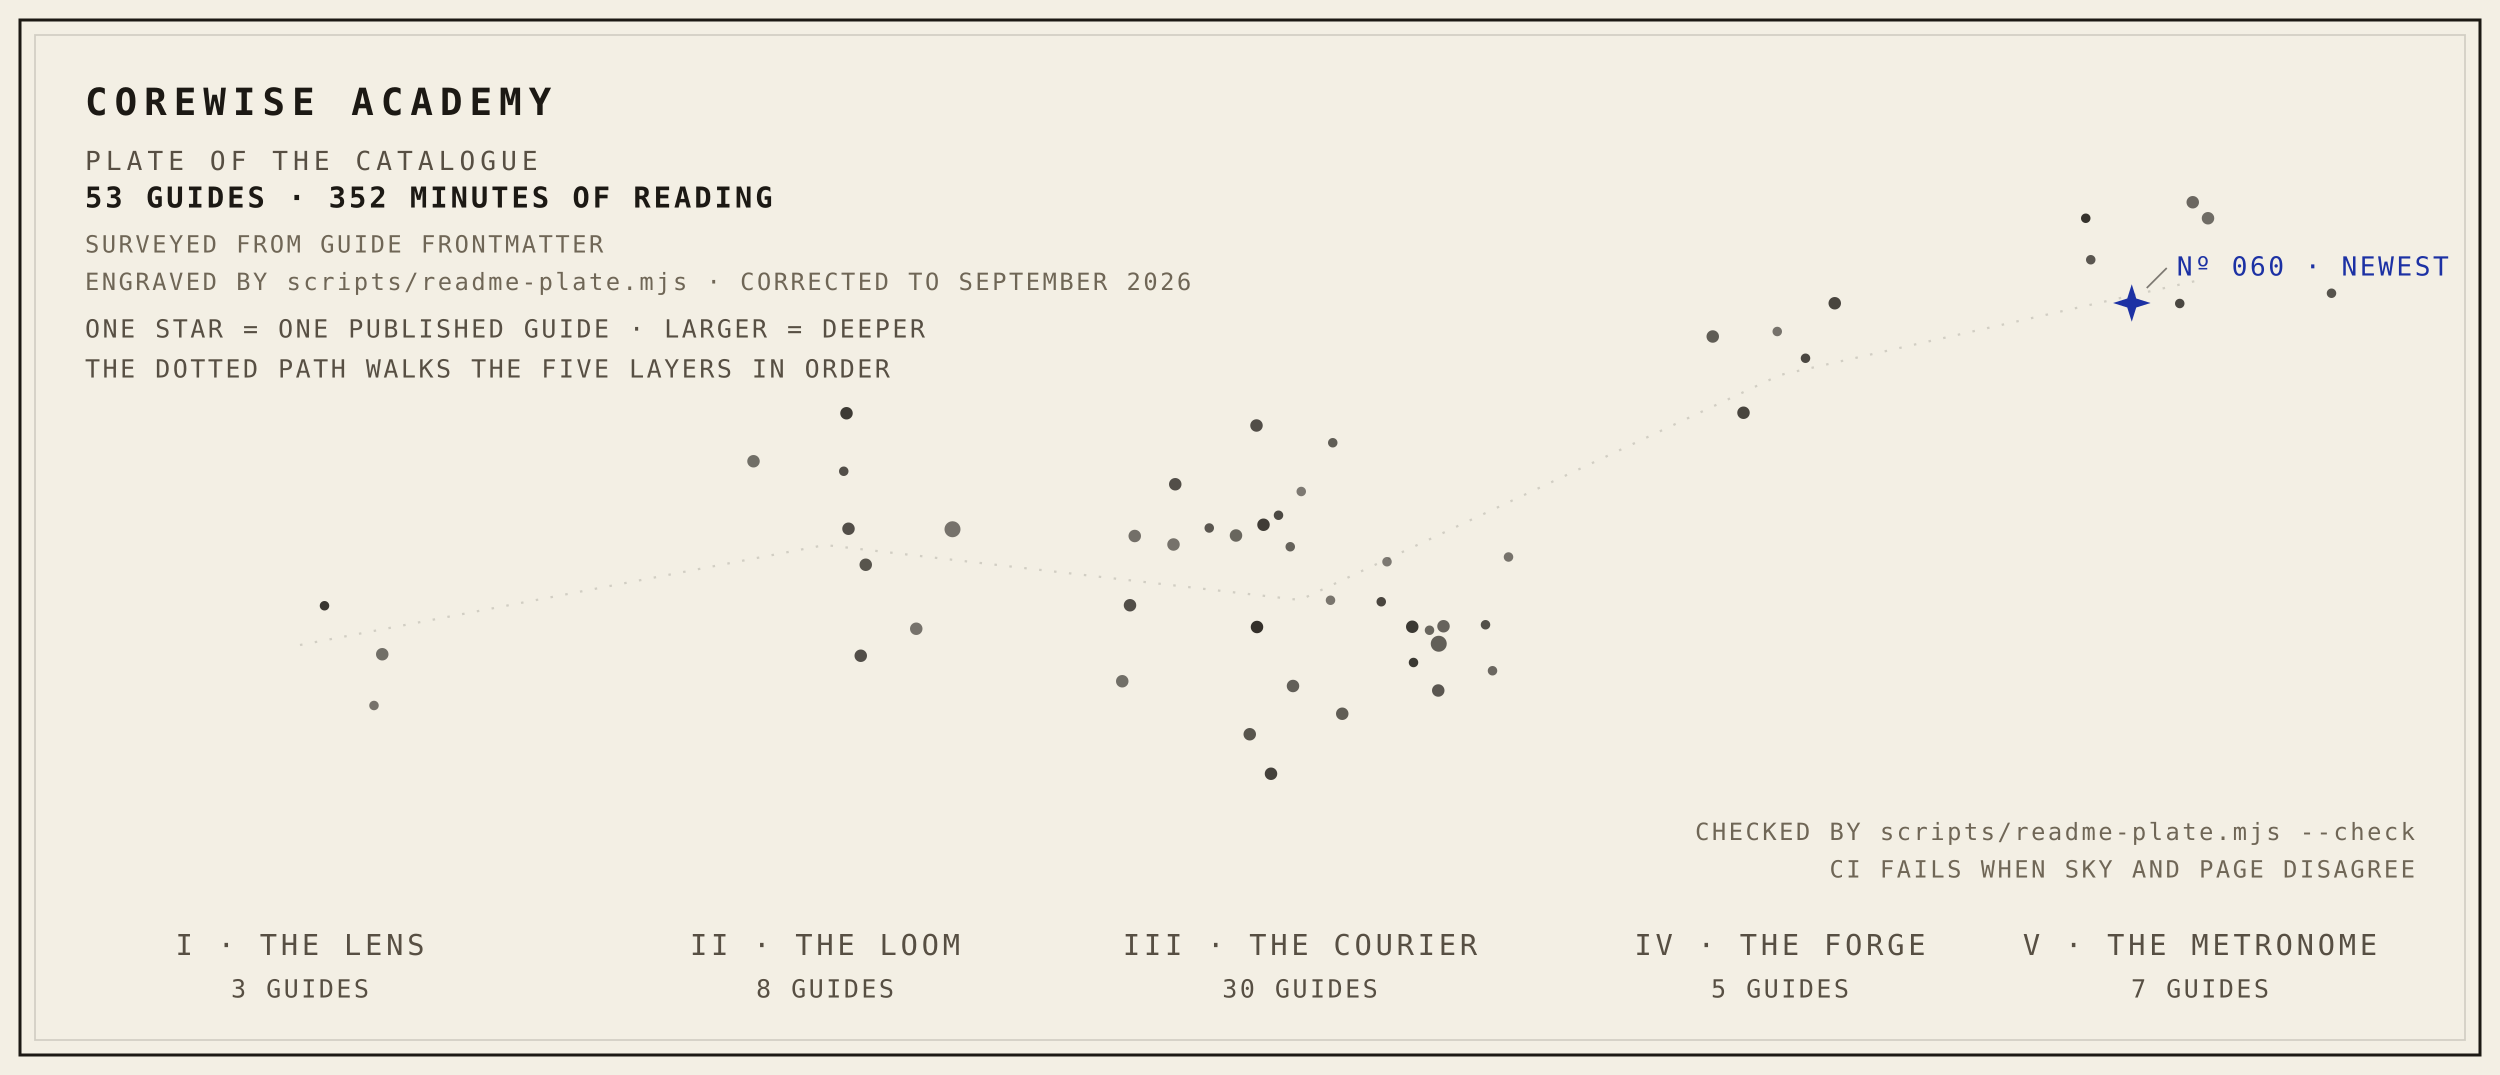
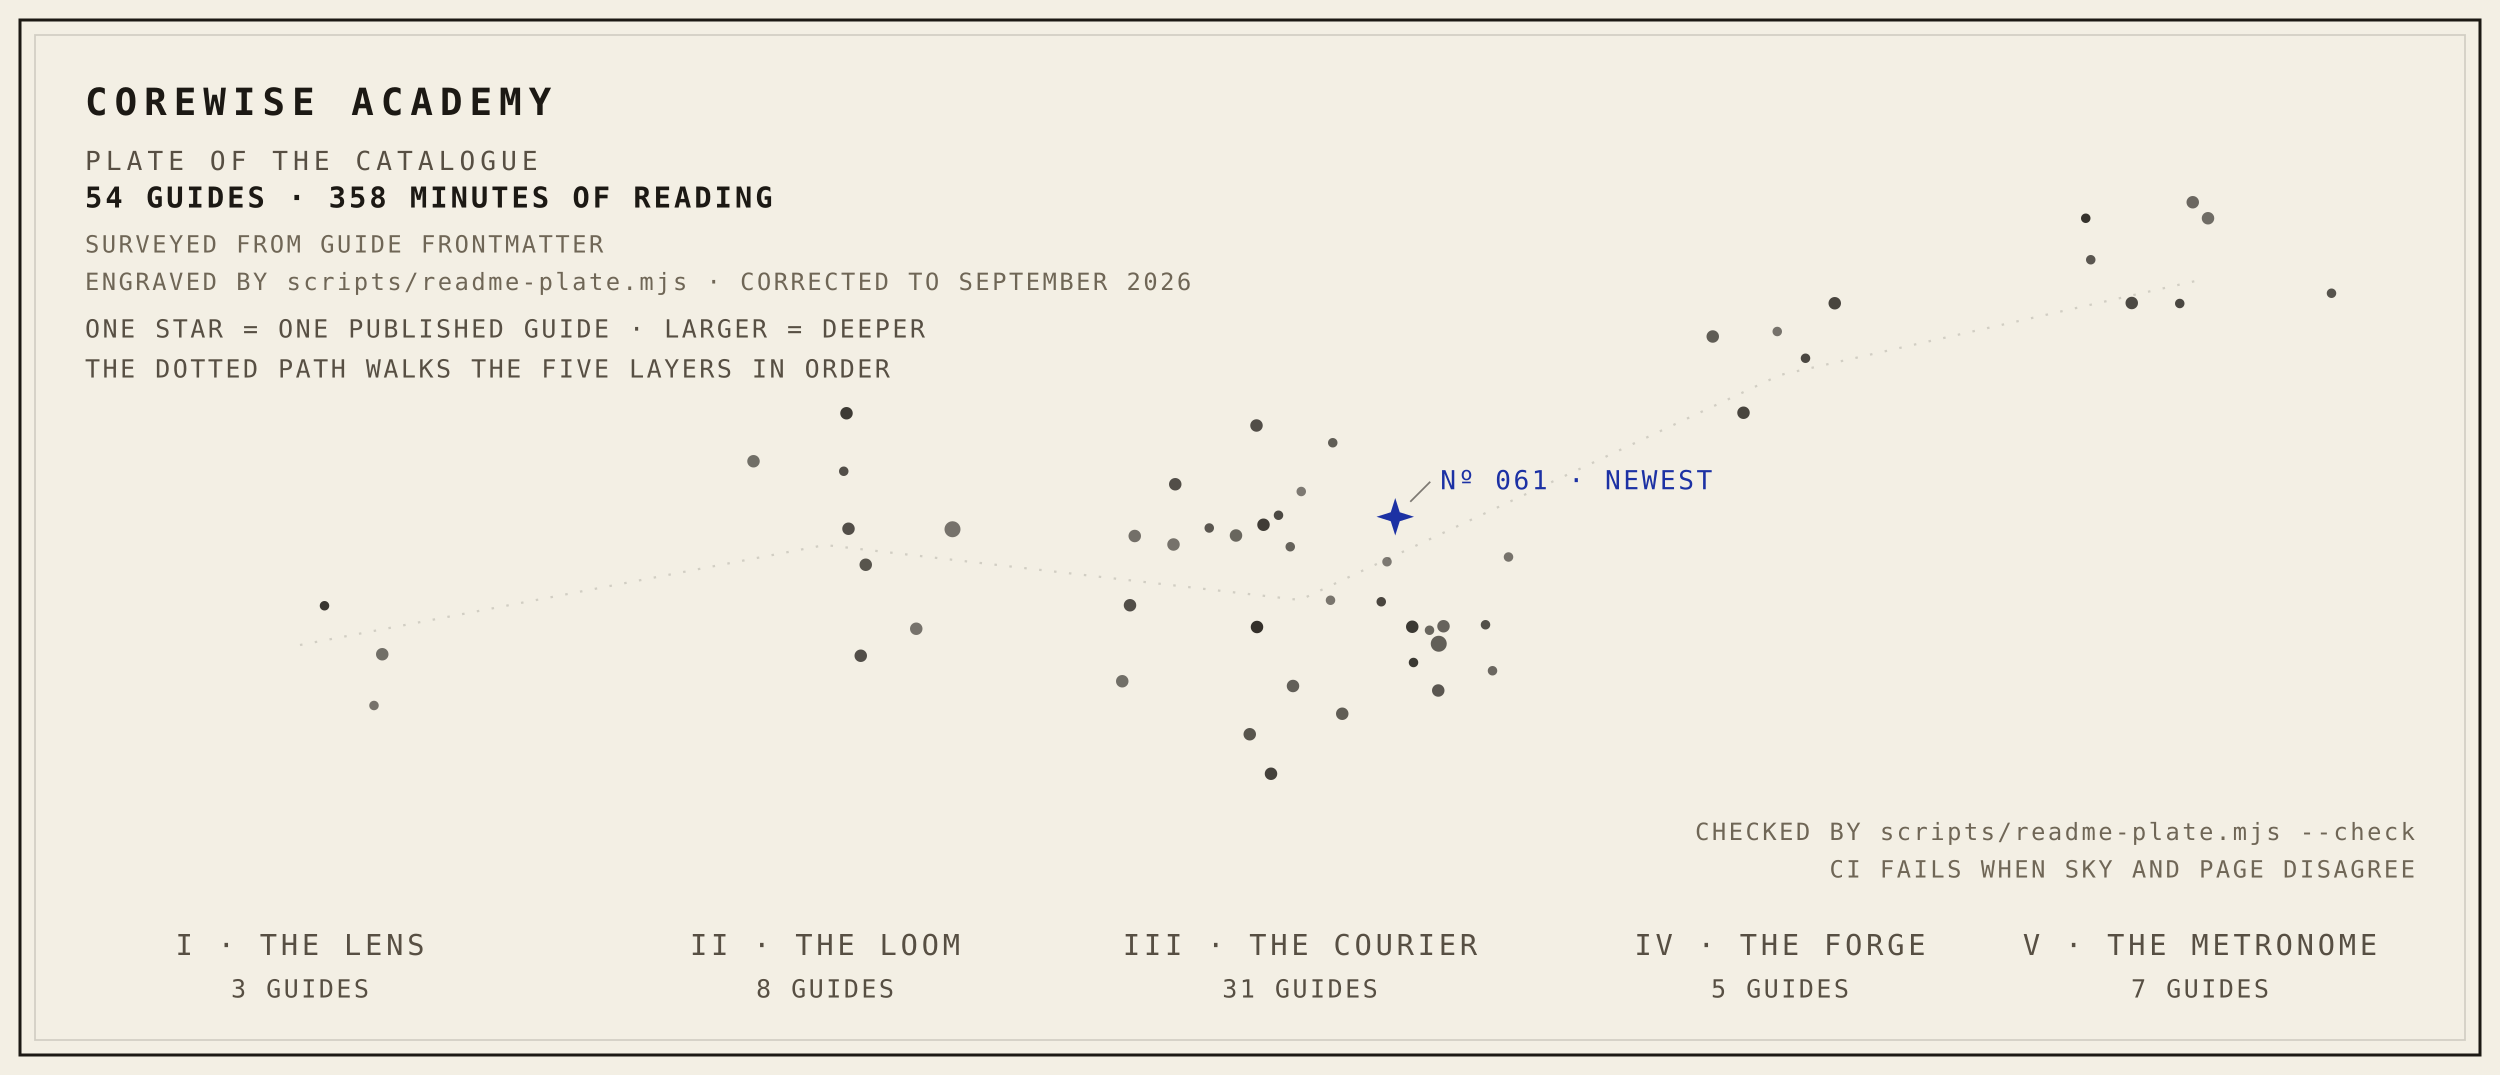
- <svg xmlns="http://www.w3.org/2000/svg" viewBox="0 0 1000 430" role="img" aria-label="Chart of the CoreWise Academy catalogue: 53 published guides as stars in five constellations, one per curriculum layer.">
+ <svg xmlns="http://www.w3.org/2000/svg" viewBox="0 0 1000 430" role="img" aria-label="Chart of the CoreWise Academy catalogue: 54 published guides as stars in five constellations, one per curriculum layer.">
  <g font-family="ui-monospace, 'IBM Plex Mono', SFMono-Regular, Menlo, monospace">
    <rect x="0" y="0" width="1000" height="430" fill="#f3efe4" />
    <rect x="8" y="8" width="984" height="414" fill="none" stroke="#1c1914" stroke-width="1.2" />
    <rect x="14" y="14" width="972" height="402" fill="none" stroke="#1c1914" stroke-opacity="0.16" stroke-width="0.7" />
    <path d="M 120 258 L 330 218 L 520 240 L 712 150 L 880 112" fill="none" stroke="#1c1914" stroke-opacity="0.16" stroke-width="0.9" stroke-dasharray="1 5" />
    <circle cx="129.8" cy="242.3" r="1.9" fill="#1c1914" fill-opacity="0.86" />
    <circle cx="149.6" cy="282.2" r="1.9" fill="#1c1914" fill-opacity="0.58" />
    <circle cx="152.9" cy="261.7" r="2.5" fill="#1c1914" fill-opacity="0.6" />
    <text x="120" y="382" text-anchor="middle" font-size="11.5" letter-spacing="1.5" fill="#574f43">I · THE LENS</text>
    <text x="120" y="399" text-anchor="middle" font-size="10" letter-spacing="1" fill="#574f43">3 GUIDES</text>
    <circle cx="337.5" cy="188.5" r="1.9" fill="#1c1914" fill-opacity="0.75" />
    <circle cx="381" cy="211.7" r="3.2" fill="#1c1914" fill-opacity="0.58" />
    <circle cx="301.4" cy="184.5" r="2.5" fill="#1c1914" fill-opacity="0.6" />
    <circle cx="338.6" cy="165.3" r="2.5" fill="#1c1914" fill-opacity="0.84" />
    <circle cx="344.3" cy="262.3" r="2.5" fill="#1c1914" fill-opacity="0.75" />
    <circle cx="366.5" cy="251.5" r="2.5" fill="#1c1914" fill-opacity="0.58" />
    <circle cx="346.3" cy="225.9" r="2.5" fill="#1c1914" fill-opacity="0.72" />
    <circle cx="339.4" cy="211.5" r="2.5" fill="#1c1914" fill-opacity="0.75" />
    <text x="330" y="382" text-anchor="middle" font-size="11.5" letter-spacing="1.5" fill="#574f43">II · THE LOOM</text>
    <text x="330" y="399" text-anchor="middle" font-size="10" letter-spacing="1" fill="#574f43">8 GUIDES</text>
    <circle cx="575.3" cy="276.2" r="2.5" fill="#1c1914" fill-opacity="0.71" />
    <circle cx="469.4" cy="217.8" r="2.5" fill="#1c1914" fill-opacity="0.58" />
    <circle cx="564.9" cy="250.7" r="2.5" fill="#1c1914" fill-opacity="0.85" />
    <circle cx="516.1" cy="218.7" r="1.9" fill="#1c1914" fill-opacity="0.66" />
    <circle cx="448.9" cy="272.5" r="2.5" fill="#1c1914" fill-opacity="0.6" />
    <circle cx="536.9" cy="285.5" r="2.5" fill="#1c1914" fill-opacity="0.68" />
    <circle cx="552.5" cy="240.7" r="1.9" fill="#1c1914" fill-opacity="0.79" />
    <circle cx="505.4" cy="209.9" r="2.5" fill="#1c1914" fill-opacity="0.83" />
    <circle cx="517.2" cy="274.4" r="2.5" fill="#1c1914" fill-opacity="0.67" />
    <circle cx="483.7" cy="211.2" r="1.9" fill="#1c1914" fill-opacity="0.71" />
    <circle cx="533.1" cy="177.1" r="1.9" fill="#1c1914" fill-opacity="0.68" />
    <circle cx="571.8" cy="252.1" r="1.9" fill="#1c1914" fill-opacity="0.64" />
    <circle cx="494.4" cy="214.2" r="2.5" fill="#1c1914" fill-opacity="0.64" />
    <circle cx="520.5" cy="196.6" r="1.9" fill="#1c1914" fill-opacity="0.55" />
    <circle cx="575.5" cy="257.5" r="3.2" fill="#1c1914" fill-opacity="0.67" />
    <circle cx="453.9" cy="214.4" r="2.5" fill="#1c1914" fill-opacity="0.59" />
    <circle cx="532.2" cy="240.1" r="1.9" fill="#1c1914" fill-opacity="0.57" />
    <circle cx="470.1" cy="193.7" r="2.5" fill="#1c1914" fill-opacity="0.75" />
    <circle cx="502.6" cy="170.2" r="2.5" fill="#1c1914" fill-opacity="0.75" />
    <circle cx="452" cy="242.1" r="2.5" fill="#1c1914" fill-opacity="0.75" />
    <circle cx="499.9" cy="293.7" r="2.5" fill="#1c1914" fill-opacity="0.72" />
    <circle cx="508.4" cy="309.5" r="2.5" fill="#1c1914" fill-opacity="0.81" />
    <circle cx="511.4" cy="206.1" r="1.9" fill="#1c1914" fill-opacity="0.77" />
    <circle cx="603.4" cy="222.8" r="1.9" fill="#1c1914" fill-opacity="0.58" />
    <circle cx="502.8" cy="250.8" r="2.5" fill="#1c1914" fill-opacity="0.89" />
    <circle cx="577.4" cy="250.5" r="2.5" fill="#1c1914" fill-opacity="0.65" />
    <circle cx="565.4" cy="265" r="1.9" fill="#1c1914" fill-opacity="0.85" />
    <circle cx="597" cy="268.3" r="1.9" fill="#1c1914" fill-opacity="0.63" />
    <circle cx="594.2" cy="249.9" r="1.9" fill="#1c1914" fill-opacity="0.74" />
    <circle cx="554.8" cy="224.7" r="1.9" fill="#1c1914" fill-opacity="0.55" />
+     <path d="M12 0 L14.88 9.12 L24 12 L14.88 14.88 L12 24 L9.12 14.88 L0 12 L9.12 9.12 Z" transform="translate(550.60 199.20) scale(0.625)" fill="#1c31a4" />
    <text x="520" y="382" text-anchor="middle" font-size="11.5" letter-spacing="1.5" fill="#574f43">III · THE COURIER</text>
-     <text x="520" y="399" text-anchor="middle" font-size="10" letter-spacing="1" fill="#574f43">30 GUIDES</text>
+     <text x="520" y="399" text-anchor="middle" font-size="10" letter-spacing="1" fill="#574f43">31 GUIDES</text>
    <circle cx="710.9" cy="132.6" r="1.9" fill="#1c1914" fill-opacity="0.58" />
    <circle cx="722.2" cy="143.3" r="1.9" fill="#1c1914" fill-opacity="0.78" />
    <circle cx="697.4" cy="165.1" r="2.5" fill="#1c1914" fill-opacity="0.79" />
    <circle cx="685.1" cy="134.6" r="2.5" fill="#1c1914" fill-opacity="0.68" />
    <circle cx="733.9" cy="121.3" r="2.5" fill="#1c1914" fill-opacity="0.79" />
    <text x="712" y="382" text-anchor="middle" font-size="11.5" letter-spacing="1.5" fill="#574f43">IV · THE FORGE</text>
    <text x="712" y="399" text-anchor="middle" font-size="10" letter-spacing="1" fill="#574f43">5 GUIDES</text>
-     <path d="M12 0 L14.88 9.12 L24 12 L14.88 14.88 L12 24 L9.12 14.88 L0 12 L9.12 9.12 Z" transform="translate(845.20 113.70) scale(0.625)" fill="#1c31a4" />
+     <circle cx="852.7" cy="121.2" r="2.5" fill="#1c1914" fill-opacity="0.77" />
    <circle cx="871.9" cy="121.4" r="1.9" fill="#1c1914" fill-opacity="0.78" />
    <circle cx="883.2" cy="87.3" r="2.5" fill="#1c1914" fill-opacity="0.61" />
    <circle cx="836.3" cy="103.9" r="1.9" fill="#1c1914" fill-opacity="0.71" />
    <circle cx="877.1" cy="80.9" r="2.5" fill="#1c1914" fill-opacity="0.63" />
    <circle cx="932.6" cy="117.3" r="1.9" fill="#1c1914" fill-opacity="0.73" />
    <circle cx="834.3" cy="87.3" r="1.9" fill="#1c1914" fill-opacity="0.88" />
    <text x="880" y="382" text-anchor="middle" font-size="11.5" letter-spacing="1.5" fill="#574f43">V · THE METRONOME</text>
    <text x="880" y="399" text-anchor="middle" font-size="10" letter-spacing="1" fill="#574f43">7 GUIDES</text>
-     <path d="M 858.7 115.2 L 866.7 107.2" stroke="#1c1914" stroke-opacity="0.55" stroke-width="0.7" fill="none" />
-     <text x="870.7" y="110.2" font-size="10.5" letter-spacing="1" fill="#1c31a4">Nº 060 · NEWEST</text>
+     <path d="M 564.1 200.7 L 572.1 192.7" stroke="#1c1914" stroke-opacity="0.55" stroke-width="0.7" fill="none" />
+     <text x="576.1" y="195.7" font-size="10.5" letter-spacing="1" fill="#1c31a4">Nº 061 · NEWEST</text>
    <text x="34" y="46" font-size="15" letter-spacing="2.8" fill="#1c1914" font-weight="600">COREWISE ACADEMY</text>
    <text x="34" y="68" font-size="10.5" letter-spacing="2" fill="#574f43" font-weight="400">PLATE OF THE CATALOGUE</text>
-     <text x="34" y="83" font-size="11.5" letter-spacing="1.2" fill="#1c1914" font-weight="600">53 GUIDES · 352 MINUTES OF READING</text>
+     <text x="34" y="83" font-size="11.5" letter-spacing="1.2" fill="#1c1914" font-weight="600">54 GUIDES · 358 MINUTES OF READING</text>
    <text x="34" y="101" font-size="9.5" letter-spacing="1" fill="#6f6656" font-weight="400">SURVEYED FROM GUIDE FRONTMATTER</text>
    <text x="34" y="116" font-size="9.5" letter-spacing="1" fill="#6f6656" font-weight="400">ENGRAVED BY scripts/readme-plate.mjs · CORRECTED TO SEPTEMBER 2026</text>
    <text x="34" y="135" font-size="10" letter-spacing="1" fill="#574f43">ONE STAR = ONE PUBLISHED GUIDE · LARGER = DEEPER</text>
    <text x="34" y="151" font-size="10" letter-spacing="1" fill="#574f43">THE DOTTED PATH WALKS THE FIVE LAYERS IN ORDER</text>
    <text x="966" y="336" text-anchor="end" font-size="9.5" letter-spacing="1" fill="#6f6656">CHECKED BY scripts/readme-plate.mjs --check</text>
    <text x="966" y="351" text-anchor="end" font-size="9.5" letter-spacing="1" fill="#6f6656">CI FAILS WHEN SKY AND PAGE DISAGREE</text>
  </g>
</svg>
